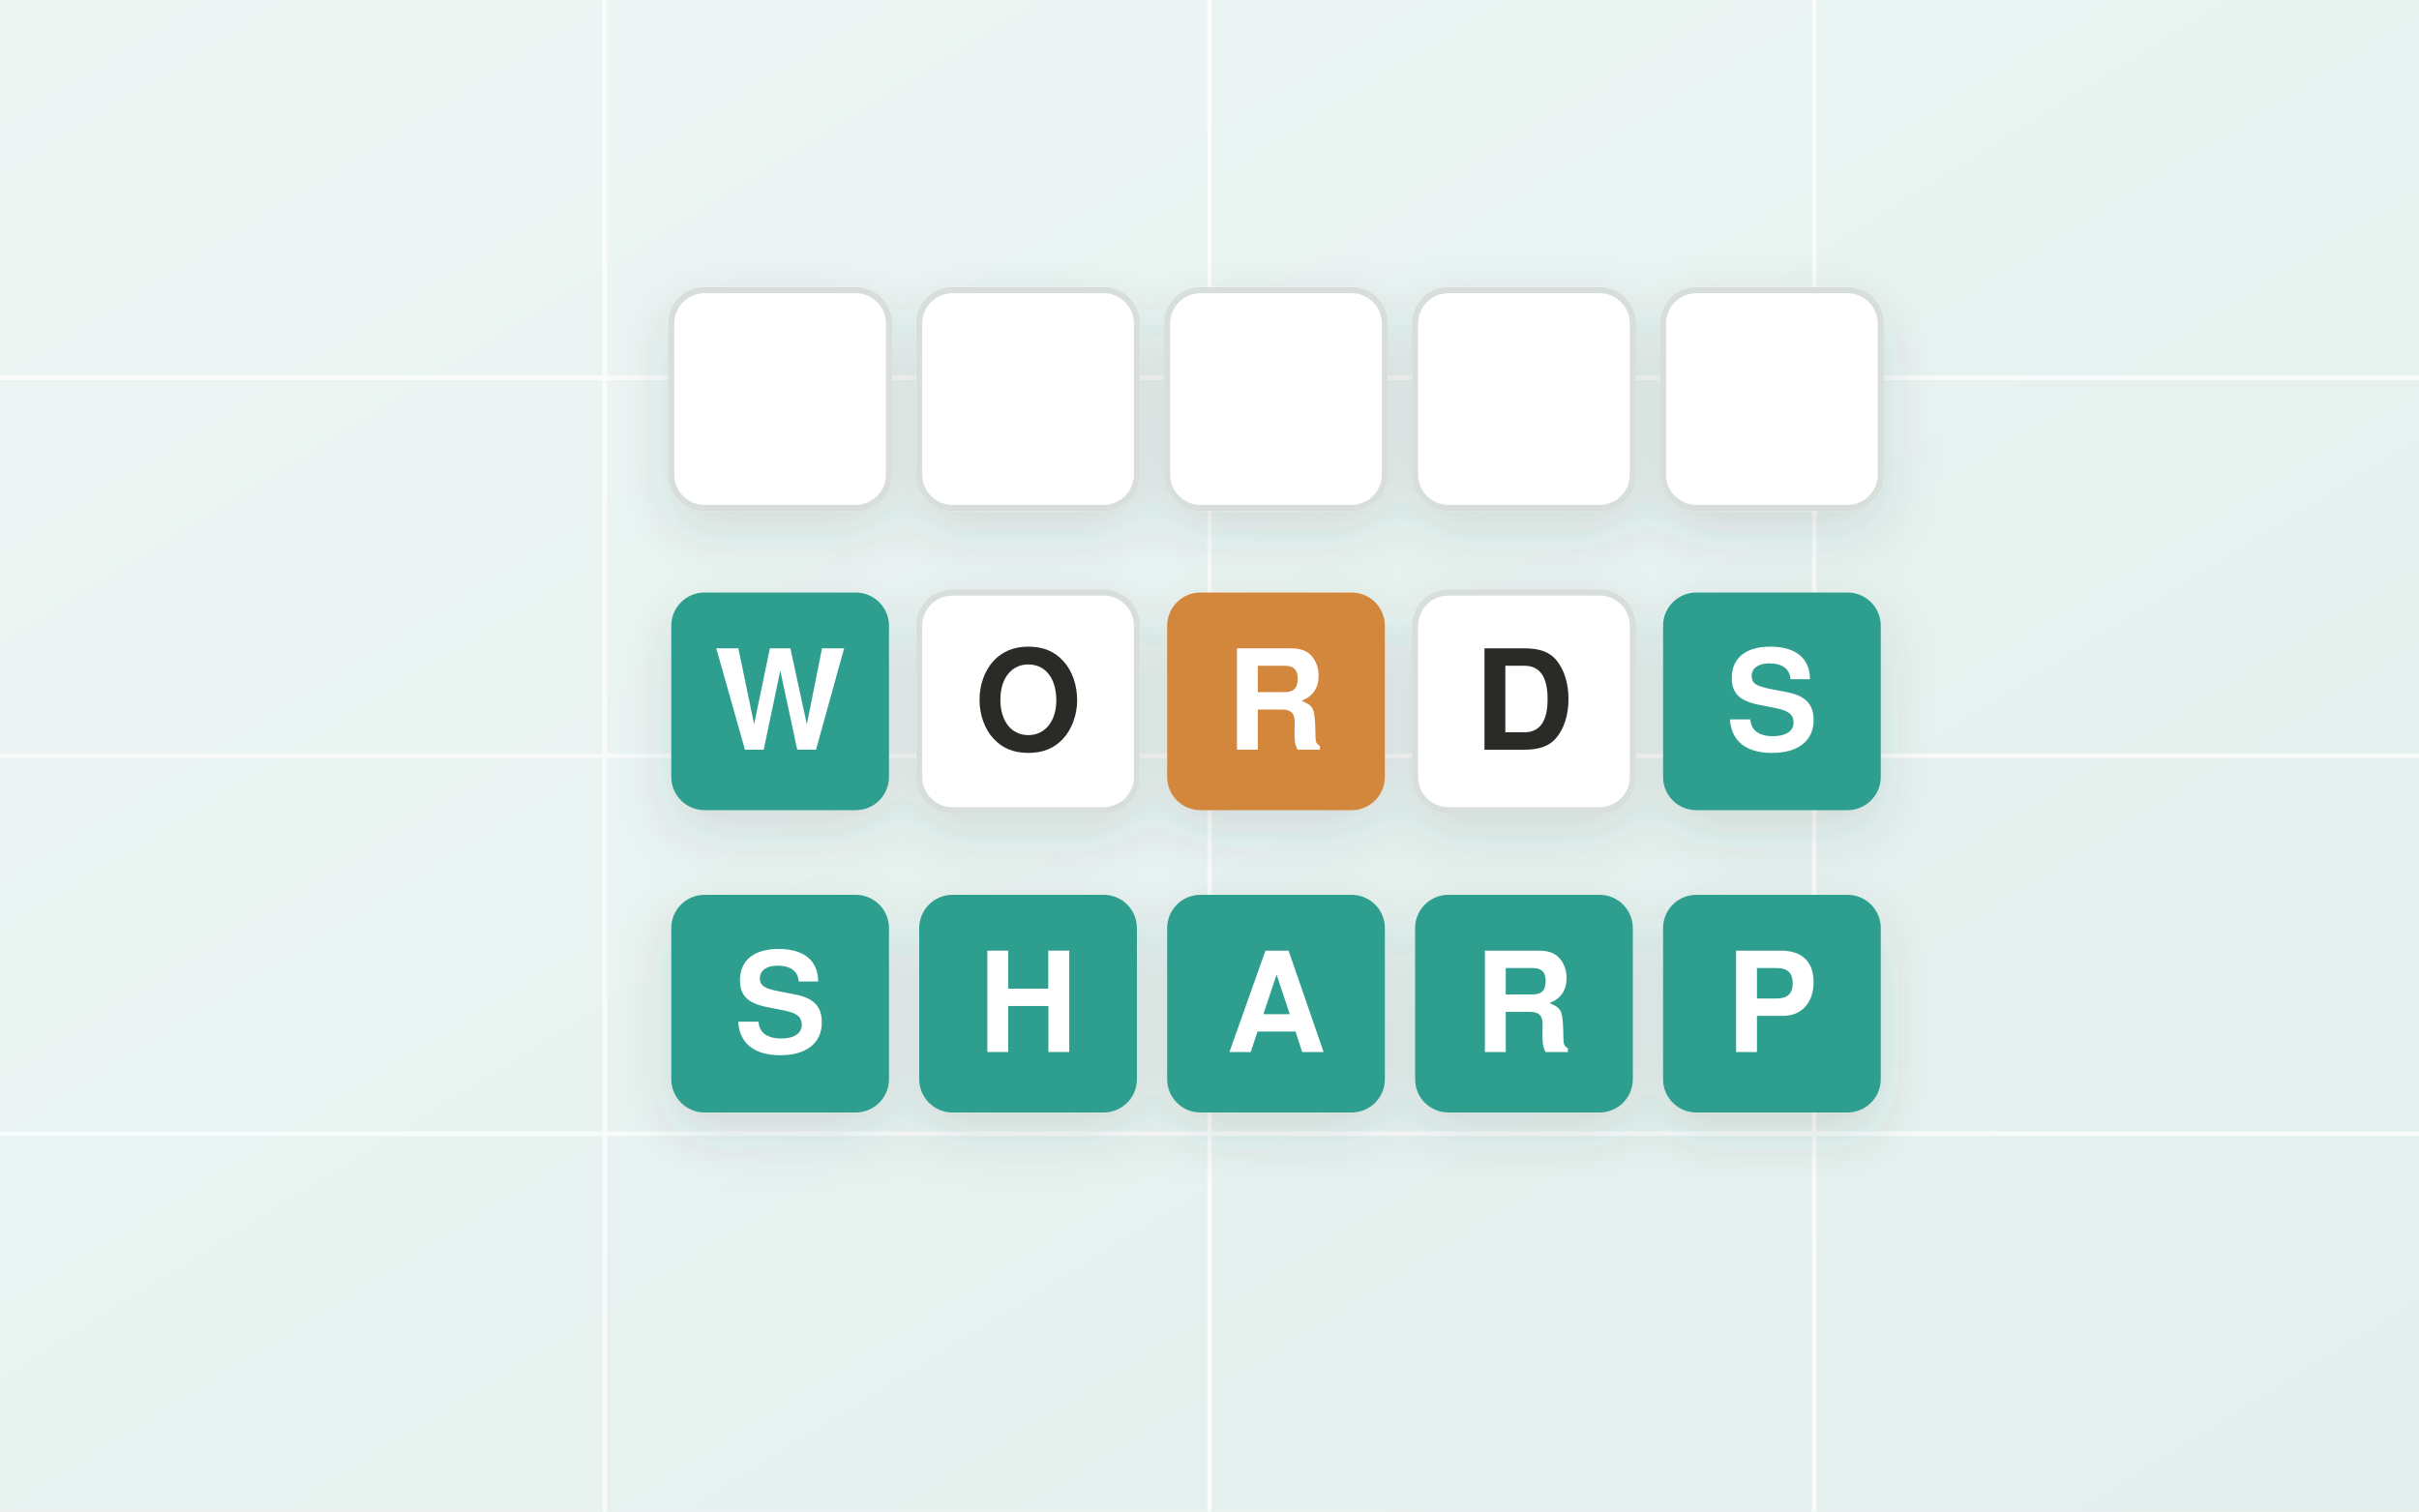
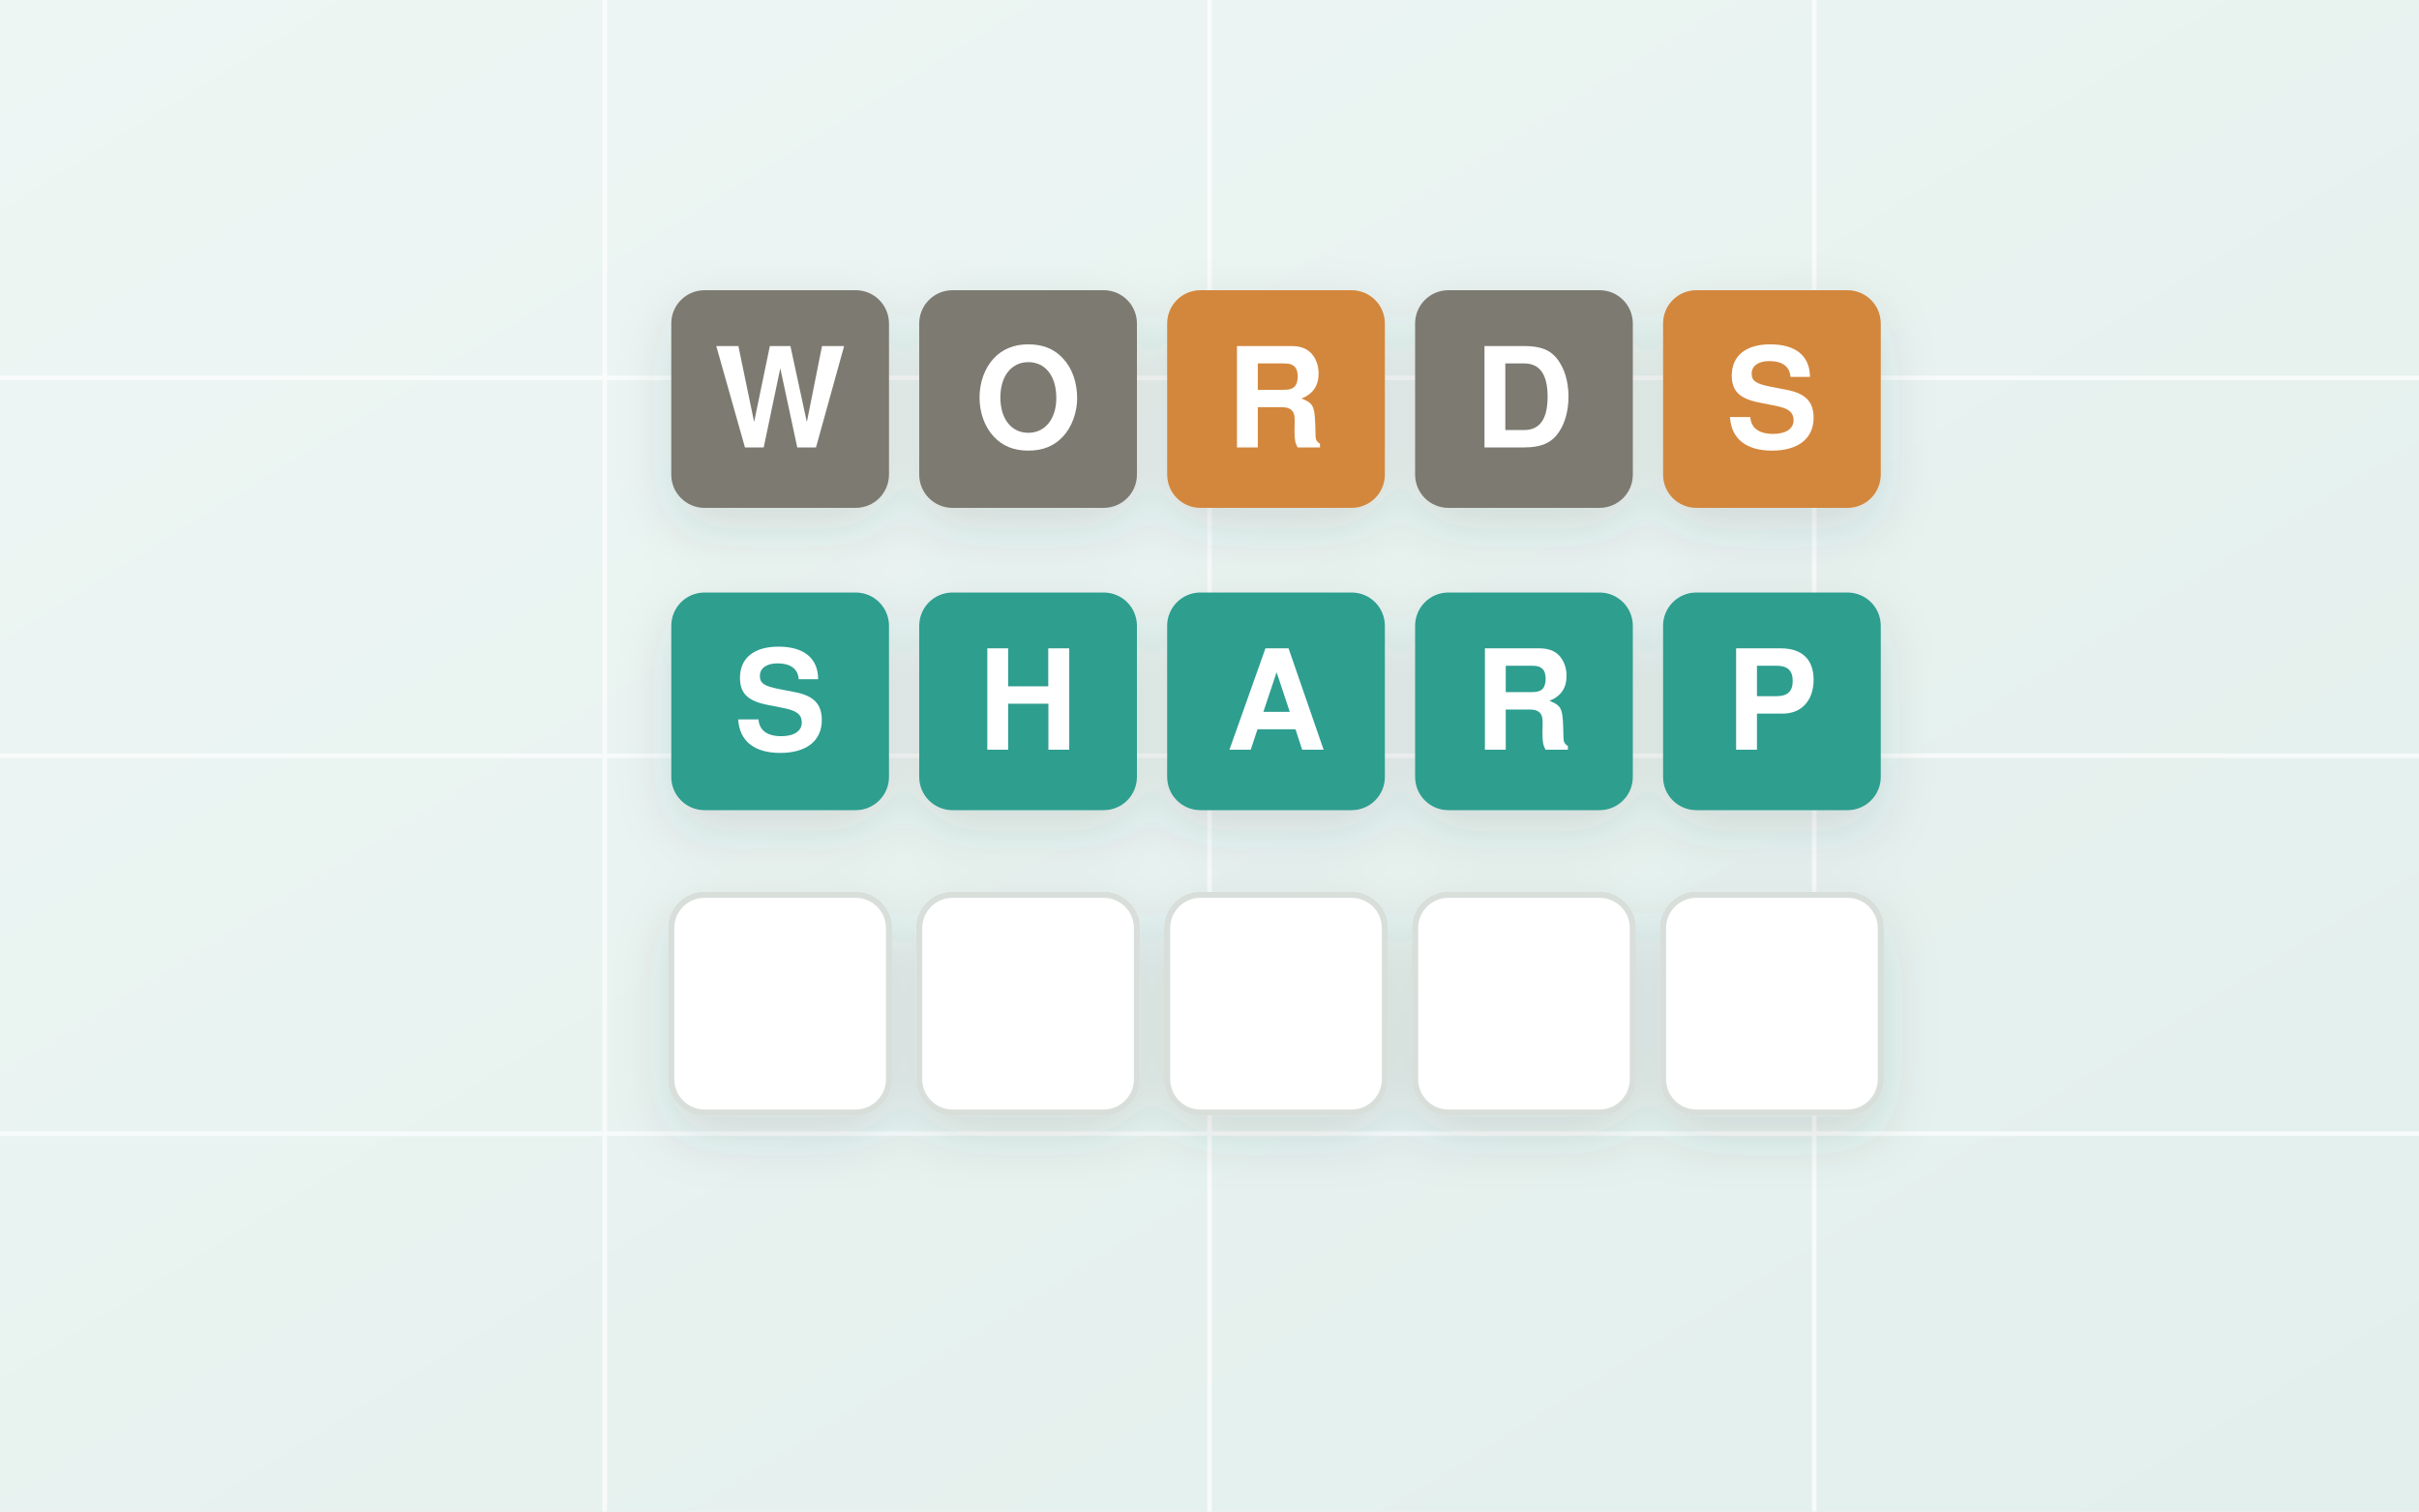
- <svg xmlns="http://www.w3.org/2000/svg" viewBox="0 0 800 500" role="img" aria-label="A grid of letter tiles, one row solved in teal and amber">
+ <svg xmlns="http://www.w3.org/2000/svg" viewBox="0 0 800 500" role="img" aria-label="A word game board: a first guess part-matched, the second solved in teal">
  <defs>
    <filter id="sh-soft" x="-20%" y="-20%" width="140%" height="140%">
      <feDropShadow dx="0" dy="7" stdDeviation="9" flood-color="#2f4b46" flood-opacity=".13" />
    </filter>
    <linearGradient id="sh-wash" x1="0" y1="0" x2="1" y2="1">
      <stop offset="0" stop-color="#eef6f4" />
      <stop offset="1" stop-color="#e2efec" />
    </linearGradient>
  </defs>
  <rect width="800" height="500" fill="url(#sh-wash)" />
  <g stroke="#ffffff" stroke-width="1.5" opacity=".7">
    <path d="M0 125h800M0 250h800M0 375h800" />
    <path d="M200 0v500M400 0v500M600 0v500" />
  </g>
  <g font-family="'Segoe UI', system-ui, Helvetica, Arial, sans-serif" font-weight="700" font-size="46" text-anchor="middle" filter="url(#sh-soft)">
+     <g stroke="none">
+       <rect x="222" y="96" width="72" height="72" rx="11" fill="#7d7a71" />
+       <rect x="304" y="96" width="72" height="72" rx="11" fill="#7d7a71" />
+       <rect x="386" y="96" width="72" height="72" rx="11" fill="#d3873c" />
+       <rect x="468" y="96" width="72" height="72" rx="11" fill="#7d7a71" />
+       <rect x="550" y="96" width="72" height="72" rx="11" fill="#d3873c" />
+     </g>
+     <g fill="#ffffff">
+       <text x="258" y="148">W</text>
+       <text x="340" y="148">O</text>
+       <text x="422" y="148">R</text>
+       <text x="504" y="148">D</text>
+       <text x="586" y="148">S</text>
+     </g>
+     <g fill="#2f9e8f" stroke="none">
+       <rect x="222" y="196" width="72" height="72" rx="11" />
+       <rect x="304" y="196" width="72" height="72" rx="11" />
+       <rect x="386" y="196" width="72" height="72" rx="11" />
+       <rect x="468" y="196" width="72" height="72" rx="11" />
+       <rect x="550" y="196" width="72" height="72" rx="11" />
+     </g>
+     <g fill="#ffffff">
+       <text x="258" y="248">S</text>
+       <text x="340" y="248">H</text>
+       <text x="422" y="248">A</text>
+       <text x="504" y="248">R</text>
+       <text x="586" y="248">P</text>
+     </g>
    <g fill="#ffffff" stroke="#d8ded9" stroke-width="2">
-       <rect x="222" y="96" width="72" height="72" rx="11" />
-       <rect x="304" y="96" width="72" height="72" rx="11" />
-       <rect x="386" y="96" width="72" height="72" rx="11" />
-       <rect x="468" y="96" width="72" height="72" rx="11" />
-       <rect x="550" y="96" width="72" height="72" rx="11" />
-     </g>
-     <g stroke="none">
-       <rect x="222" y="196" width="72" height="72" rx="11" fill="#2f9e8f" />
-       <rect x="304" y="196" width="72" height="72" rx="11" fill="#ffffff" stroke="#d8ded9" stroke-width="2" />
-       <rect x="386" y="196" width="72" height="72" rx="11" fill="#d3873c" />
-       <rect x="468" y="196" width="72" height="72" rx="11" fill="#ffffff" stroke="#d8ded9" stroke-width="2" />
-       <rect x="550" y="196" width="72" height="72" rx="11" fill="#2f9e8f" />
-     </g>
-     <text x="258" y="248" fill="#ffffff">W</text>
-     <text x="340" y="248" fill="#2b2a27">O</text>
-     <text x="422" y="248" fill="#ffffff">R</text>
-     <text x="504" y="248" fill="#2b2a27">D</text>
-     <text x="586" y="248" fill="#ffffff">S</text>
-     <g fill="#2f9e8f" stroke="none">
      <rect x="222" y="296" width="72" height="72" rx="11" />
      <rect x="304" y="296" width="72" height="72" rx="11" />
      <rect x="386" y="296" width="72" height="72" rx="11" />
      <rect x="468" y="296" width="72" height="72" rx="11" />
      <rect x="550" y="296" width="72" height="72" rx="11" />
    </g>
-     <g fill="#ffffff">
-       <text x="258" y="348">S</text>
-       <text x="340" y="348">H</text>
-       <text x="422" y="348">A</text>
-       <text x="504" y="348">R</text>
-       <text x="586" y="348">P</text>
-     </g>
  </g>
</svg>
